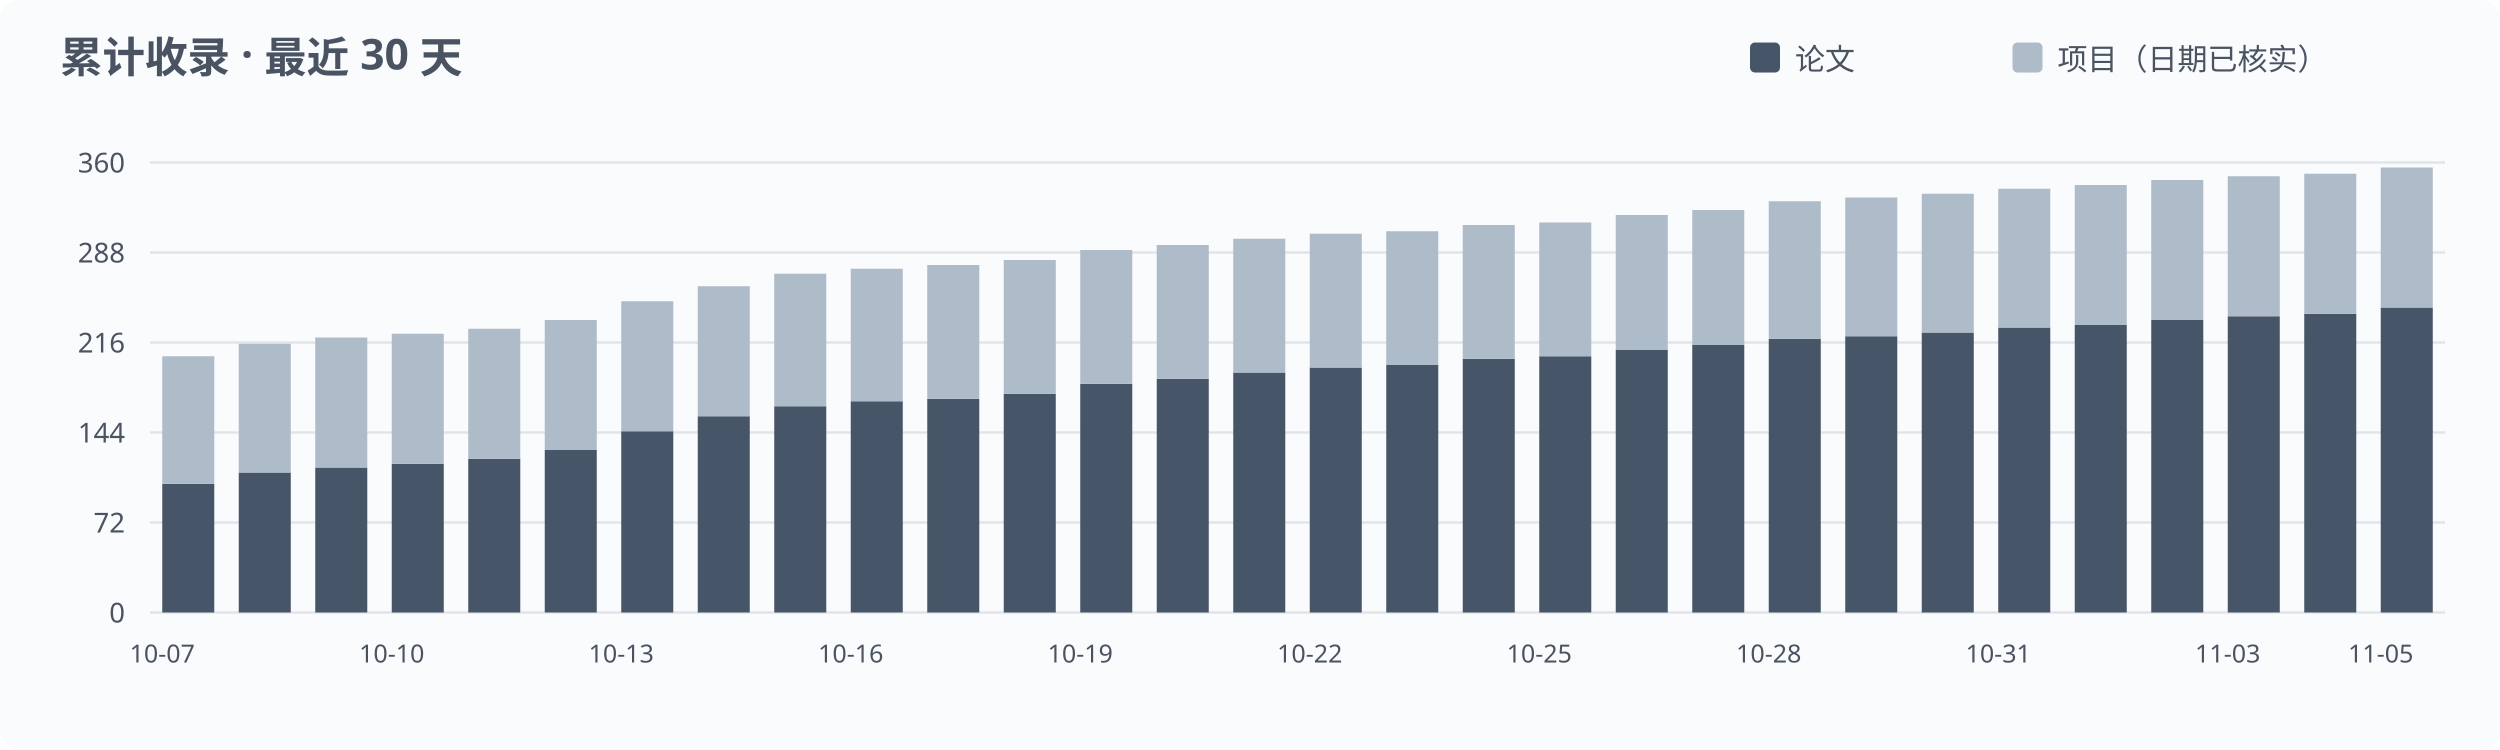
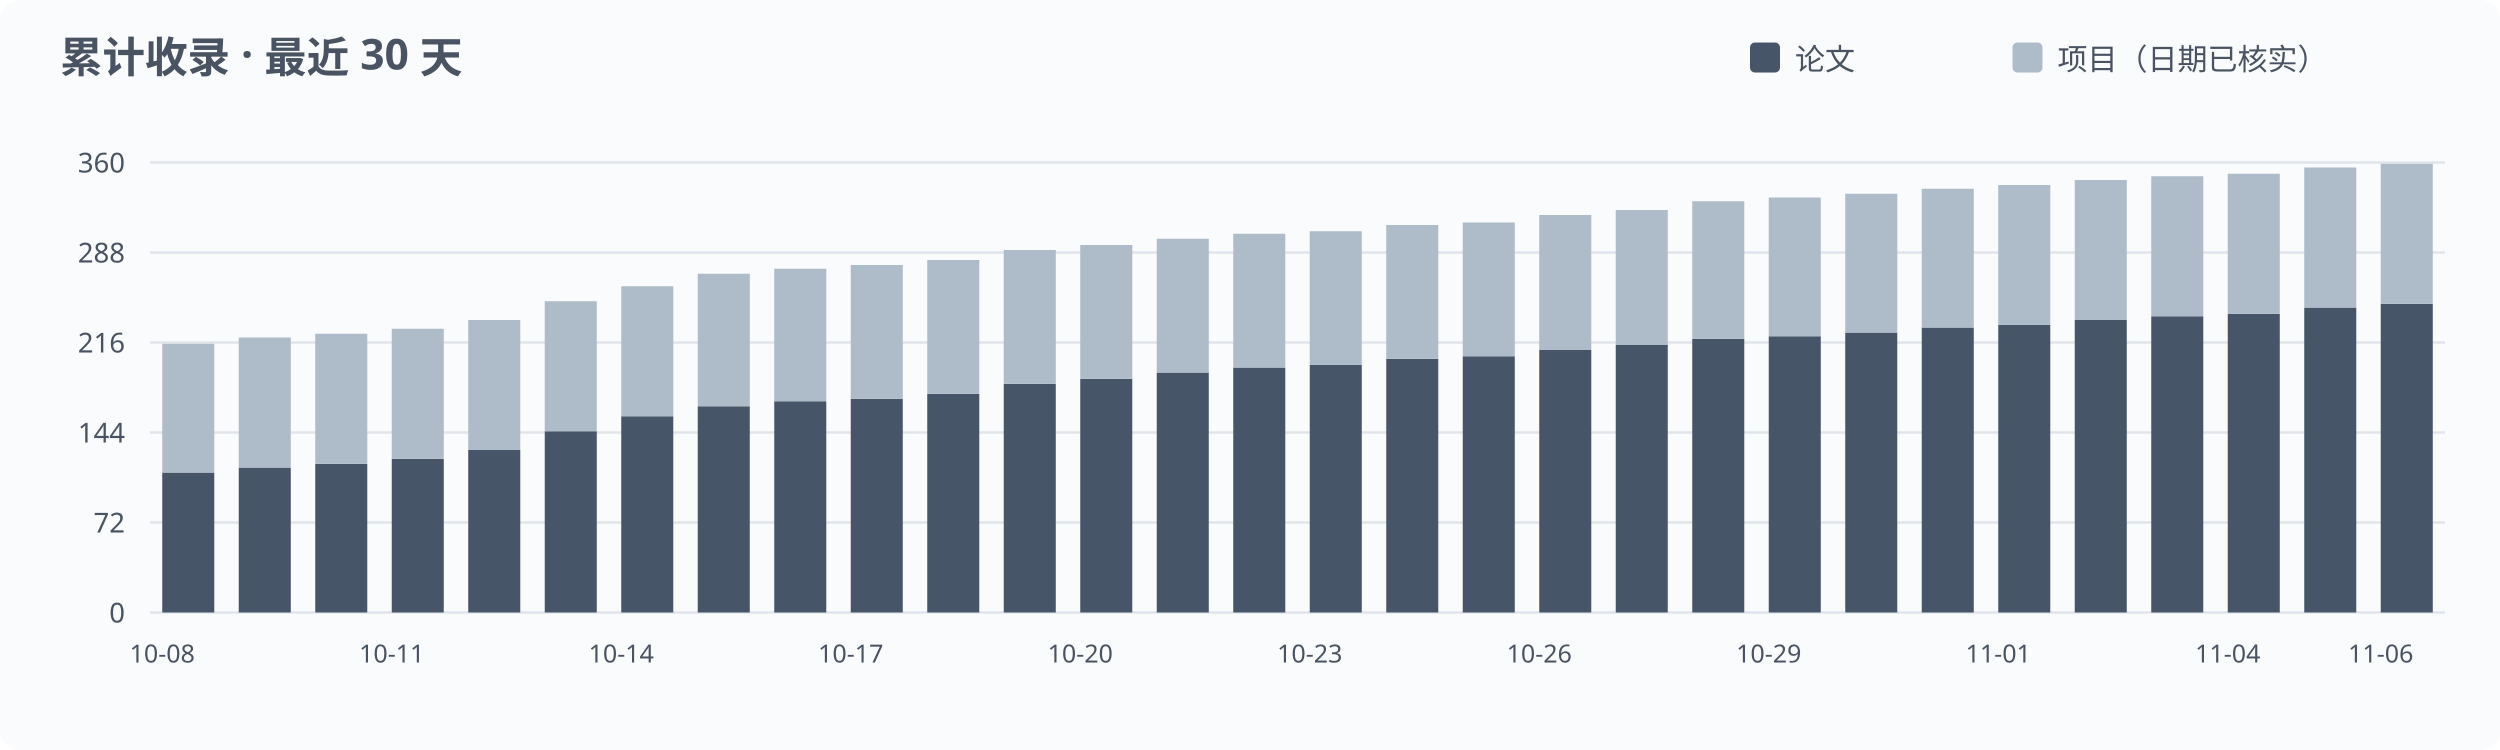
<svg xmlns="http://www.w3.org/2000/svg" width="1000" height="300" viewBox="0 0 1000 300" role="img" aria-labelledby="title desc">
  <rect width="100%" height="100%" rx="8" fill="#fafbfc" />
  <g font-family="system-ui,sans-serif" fill="#495362">
    <text x="24" y="29" font-size="17" font-weight="600">累计收录 · 最近 30 天</text>
    <rect x="700" y="17" width="12" height="12" rx="2" fill="#475569" />
    <text x="718" y="28" font-size="12">论文</text>
    <rect x="805" y="17" width="12" height="12" rx="2" fill="#aebbc9" />
    <text x="823" y="28" font-size="12">项目（日期已核实）</text>
    <path d="M60 245.0H978" stroke="#e1e5ea" />
    <text x="50" y="249.0" text-anchor="end" font-size="11">0</text>
    <path d="M60 209.0H978" stroke="#e1e5ea" />
    <text x="50" y="213.0" text-anchor="end" font-size="11">72</text>
    <path d="M60 173.0H978" stroke="#e1e5ea" />
    <text x="50" y="177.0" text-anchor="end" font-size="11">144</text>
    <path d="M60 137.0H978" stroke="#e1e5ea" />
    <text x="50" y="141.0" text-anchor="end" font-size="11">216</text>
    <path d="M60 101.0H978" stroke="#e1e5ea" />
    <text x="50" y="105.0" text-anchor="end" font-size="11">288</text>
    <path d="M60 65.0H978" stroke="#e1e5ea" />
    <text x="50" y="69.0" text-anchor="end" font-size="11">360</text>
-     <rect x="64.90" y="193.50" width="20.81" height="51.50" fill="#475569" />
-     <rect x="64.90" y="142.50" width="20.81" height="51.00" fill="#aebbc9" />
-     <text x="64.90" y="265" text-anchor="middle" font-size="10">10-07</text>
-     <rect x="95.50" y="189.00" width="20.81" height="56.00" fill="#475569" />
-     <rect x="95.50" y="137.50" width="20.81" height="51.50" fill="#aebbc9" />
-     <rect x="126.10" y="187.00" width="20.81" height="58.00" fill="#475569" />
-     <rect x="126.10" y="135.00" width="20.81" height="52.00" fill="#aebbc9" />
-     <rect x="156.70" y="185.50" width="20.81" height="59.50" fill="#475569" />
-     <rect x="156.70" y="133.50" width="20.81" height="52.00" fill="#aebbc9" />
-     <text x="156.70" y="265" text-anchor="middle" font-size="10">10-10</text>
-     <rect x="187.30" y="183.50" width="20.81" height="61.50" fill="#475569" />
-     <rect x="187.30" y="131.50" width="20.81" height="52.00" fill="#aebbc9" />
-     <rect x="217.90" y="180.00" width="20.81" height="65.00" fill="#475569" />
-     <rect x="217.90" y="128.00" width="20.81" height="52.00" fill="#aebbc9" />
-     <rect x="248.50" y="172.50" width="20.81" height="72.50" fill="#475569" />
-     <rect x="248.50" y="120.50" width="20.81" height="52.00" fill="#aebbc9" />
-     <text x="248.50" y="265" text-anchor="middle" font-size="10">10-13</text>
-     <rect x="279.10" y="166.50" width="20.81" height="78.50" fill="#475569" />
-     <rect x="279.10" y="114.50" width="20.81" height="52.00" fill="#aebbc9" />
-     <rect x="309.70" y="162.50" width="20.81" height="82.50" fill="#475569" />
-     <rect x="309.70" y="109.50" width="20.81" height="53.00" fill="#aebbc9" />
-     <rect x="340.30" y="160.50" width="20.81" height="84.50" fill="#475569" />
-     <rect x="340.30" y="107.50" width="20.81" height="53.00" fill="#aebbc9" />
-     <text x="340.30" y="265" text-anchor="middle" font-size="10">10-16</text>
-     <rect x="370.90" y="159.50" width="20.81" height="85.50" fill="#475569" />
-     <rect x="370.90" y="106.00" width="20.81" height="53.50" fill="#aebbc9" />
-     <rect x="401.50" y="157.50" width="20.81" height="87.50" fill="#475569" />
-     <rect x="401.50" y="104.00" width="20.81" height="53.50" fill="#aebbc9" />
-     <rect x="432.10" y="153.50" width="20.81" height="91.50" fill="#475569" />
-     <rect x="432.10" y="100.00" width="20.81" height="53.50" fill="#aebbc9" />
-     <text x="432.10" y="265" text-anchor="middle" font-size="10">10-19</text>
-     <rect x="462.70" y="151.50" width="20.81" height="93.50" fill="#475569" />
-     <rect x="462.70" y="98.00" width="20.81" height="53.50" fill="#aebbc9" />
-     <rect x="493.30" y="149.00" width="20.81" height="96.00" fill="#475569" />
-     <rect x="493.30" y="95.50" width="20.81" height="53.50" fill="#aebbc9" />
-     <rect x="523.90" y="147.00" width="20.81" height="98.00" fill="#475569" />
-     <rect x="523.90" y="93.50" width="20.81" height="53.50" fill="#aebbc9" />
-     <text x="523.90" y="265" text-anchor="middle" font-size="10">10-22</text>
-     <rect x="554.50" y="146.00" width="20.81" height="99.00" fill="#475569" />
-     <rect x="554.50" y="92.50" width="20.81" height="53.50" fill="#aebbc9" />
-     <rect x="585.10" y="143.50" width="20.81" height="101.50" fill="#475569" />
-     <rect x="585.10" y="90.00" width="20.81" height="53.50" fill="#aebbc9" />
-     <rect x="615.70" y="142.50" width="20.81" height="102.50" fill="#475569" />
-     <rect x="615.70" y="89.00" width="20.81" height="53.50" fill="#aebbc9" />
-     <text x="615.70" y="265" text-anchor="middle" font-size="10">10-25</text>
-     <rect x="646.30" y="140.00" width="20.81" height="105.00" fill="#475569" />
-     <rect x="646.30" y="86.00" width="20.81" height="54.00" fill="#aebbc9" />
-     <rect x="676.90" y="138.00" width="20.81" height="107.00" fill="#475569" />
-     <rect x="676.90" y="84.00" width="20.81" height="54.00" fill="#aebbc9" />
-     <rect x="707.50" y="135.50" width="20.81" height="109.50" fill="#475569" />
-     <rect x="707.50" y="80.50" width="20.81" height="55.00" fill="#aebbc9" />
-     <text x="707.50" y="265" text-anchor="middle" font-size="10">10-28</text>
-     <rect x="738.10" y="134.50" width="20.81" height="110.50" fill="#475569" />
-     <rect x="738.10" y="79.00" width="20.81" height="55.50" fill="#aebbc9" />
-     <rect x="768.70" y="133.00" width="20.81" height="112.00" fill="#475569" />
-     <rect x="768.70" y="77.50" width="20.81" height="55.50" fill="#aebbc9" />
-     <rect x="799.30" y="131.00" width="20.81" height="114.00" fill="#475569" />
-     <rect x="799.30" y="75.50" width="20.81" height="55.50" fill="#aebbc9" />
-     <text x="799.30" y="265" text-anchor="middle" font-size="10">10-31</text>
-     <rect x="829.90" y="130.00" width="20.81" height="115.00" fill="#475569" />
-     <rect x="829.90" y="74.00" width="20.81" height="56.00" fill="#aebbc9" />
-     <rect x="860.50" y="128.00" width="20.81" height="117.00" fill="#475569" />
-     <rect x="860.50" y="72.00" width="20.81" height="56.00" fill="#aebbc9" />
-     <rect x="891.10" y="126.50" width="20.81" height="118.50" fill="#475569" />
-     <rect x="891.10" y="70.50" width="20.81" height="56.00" fill="#aebbc9" />
-     <text x="891.10" y="265" text-anchor="middle" font-size="10">11-03</text>
-     <rect x="921.70" y="125.50" width="20.81" height="119.50" fill="#475569" />
-     <rect x="921.70" y="69.50" width="20.81" height="56.00" fill="#aebbc9" />
-     <rect x="952.30" y="123.00" width="20.81" height="122.00" fill="#475569" />
-     <rect x="952.30" y="67.00" width="20.81" height="56.00" fill="#aebbc9" />
-     <text x="952.30" y="265" text-anchor="middle" font-size="10">11-05</text>
+     <rect x="64.90" y="189.00" width="20.81" height="56.00" fill="#475569" />
+     <rect x="64.90" y="137.50" width="20.81" height="51.50" fill="#aebbc9" />
+     <text x="64.90" y="265" text-anchor="middle" font-size="10">10-08</text>
+     <rect x="95.50" y="187.00" width="20.81" height="58.00" fill="#475569" />
+     <rect x="95.50" y="135.00" width="20.81" height="52.00" fill="#aebbc9" />
+     <rect x="126.10" y="185.50" width="20.81" height="59.50" fill="#475569" />
+     <rect x="126.10" y="133.50" width="20.81" height="52.00" fill="#aebbc9" />
+     <rect x="156.70" y="183.50" width="20.81" height="61.50" fill="#475569" />
+     <rect x="156.70" y="131.50" width="20.81" height="52.00" fill="#aebbc9" />
+     <text x="156.70" y="265" text-anchor="middle" font-size="10">10-11</text>
+     <rect x="187.30" y="180.00" width="20.81" height="65.00" fill="#475569" />
+     <rect x="187.30" y="128.00" width="20.81" height="52.00" fill="#aebbc9" />
+     <rect x="217.90" y="172.50" width="20.81" height="72.50" fill="#475569" />
+     <rect x="217.90" y="120.50" width="20.81" height="52.00" fill="#aebbc9" />
+     <rect x="248.50" y="166.50" width="20.81" height="78.50" fill="#475569" />
+     <rect x="248.50" y="114.50" width="20.81" height="52.00" fill="#aebbc9" />
+     <text x="248.50" y="265" text-anchor="middle" font-size="10">10-14</text>
+     <rect x="279.10" y="162.50" width="20.81" height="82.50" fill="#475569" />
+     <rect x="279.10" y="109.50" width="20.81" height="53.00" fill="#aebbc9" />
+     <rect x="309.70" y="160.50" width="20.81" height="84.50" fill="#475569" />
+     <rect x="309.70" y="107.50" width="20.81" height="53.00" fill="#aebbc9" />
+     <rect x="340.30" y="159.50" width="20.81" height="85.50" fill="#475569" />
+     <rect x="340.30" y="106.00" width="20.81" height="53.50" fill="#aebbc9" />
+     <text x="340.30" y="265" text-anchor="middle" font-size="10">10-17</text>
+     <rect x="370.90" y="157.50" width="20.81" height="87.50" fill="#475569" />
+     <rect x="370.90" y="104.00" width="20.81" height="53.50" fill="#aebbc9" />
+     <rect x="401.50" y="153.50" width="20.81" height="91.50" fill="#475569" />
+     <rect x="401.50" y="100.00" width="20.81" height="53.50" fill="#aebbc9" />
+     <rect x="432.10" y="151.50" width="20.81" height="93.50" fill="#475569" />
+     <rect x="432.10" y="98.00" width="20.81" height="53.50" fill="#aebbc9" />
+     <text x="432.10" y="265" text-anchor="middle" font-size="10">10-20</text>
+     <rect x="462.70" y="149.00" width="20.81" height="96.00" fill="#475569" />
+     <rect x="462.70" y="95.50" width="20.81" height="53.50" fill="#aebbc9" />
+     <rect x="493.30" y="147.00" width="20.81" height="98.00" fill="#475569" />
+     <rect x="493.30" y="93.50" width="20.81" height="53.50" fill="#aebbc9" />
+     <rect x="523.90" y="146.00" width="20.81" height="99.00" fill="#475569" />
+     <rect x="523.90" y="92.50" width="20.81" height="53.50" fill="#aebbc9" />
+     <text x="523.90" y="265" text-anchor="middle" font-size="10">10-23</text>
+     <rect x="554.50" y="143.50" width="20.81" height="101.50" fill="#475569" />
+     <rect x="554.50" y="90.00" width="20.81" height="53.50" fill="#aebbc9" />
+     <rect x="585.10" y="142.50" width="20.81" height="102.50" fill="#475569" />
+     <rect x="585.10" y="89.00" width="20.81" height="53.50" fill="#aebbc9" />
+     <rect x="615.70" y="140.00" width="20.81" height="105.00" fill="#475569" />
+     <rect x="615.70" y="86.00" width="20.81" height="54.00" fill="#aebbc9" />
+     <text x="615.70" y="265" text-anchor="middle" font-size="10">10-26</text>
+     <rect x="646.30" y="138.00" width="20.81" height="107.00" fill="#475569" />
+     <rect x="646.30" y="84.00" width="20.81" height="54.00" fill="#aebbc9" />
+     <rect x="676.90" y="135.50" width="20.81" height="109.50" fill="#475569" />
+     <rect x="676.90" y="80.50" width="20.81" height="55.00" fill="#aebbc9" />
+     <rect x="707.50" y="134.50" width="20.81" height="110.50" fill="#475569" />
+     <rect x="707.50" y="79.00" width="20.81" height="55.50" fill="#aebbc9" />
+     <text x="707.50" y="265" text-anchor="middle" font-size="10">10-29</text>
+     <rect x="738.10" y="133.00" width="20.81" height="112.00" fill="#475569" />
+     <rect x="738.10" y="77.50" width="20.81" height="55.50" fill="#aebbc9" />
+     <rect x="768.70" y="131.00" width="20.81" height="114.00" fill="#475569" />
+     <rect x="768.70" y="75.50" width="20.81" height="55.50" fill="#aebbc9" />
+     <rect x="799.30" y="130.00" width="20.81" height="115.00" fill="#475569" />
+     <rect x="799.30" y="74.00" width="20.81" height="56.00" fill="#aebbc9" />
+     <text x="799.30" y="265" text-anchor="middle" font-size="10">11-01</text>
+     <rect x="829.90" y="128.00" width="20.81" height="117.00" fill="#475569" />
+     <rect x="829.90" y="72.00" width="20.81" height="56.00" fill="#aebbc9" />
+     <rect x="860.50" y="126.50" width="20.81" height="118.50" fill="#475569" />
+     <rect x="860.50" y="70.50" width="20.81" height="56.00" fill="#aebbc9" />
+     <rect x="891.10" y="125.50" width="20.81" height="119.50" fill="#475569" />
+     <rect x="891.10" y="69.50" width="20.81" height="56.00" fill="#aebbc9" />
+     <text x="891.10" y="265" text-anchor="middle" font-size="10">11-04</text>
+     <rect x="921.70" y="123.00" width="20.81" height="122.00" fill="#475569" />
+     <rect x="921.70" y="67.00" width="20.81" height="56.00" fill="#aebbc9" />
+     <rect x="952.30" y="121.50" width="20.81" height="123.50" fill="#475569" />
+     <rect x="952.30" y="65.50" width="20.81" height="56.00" fill="#aebbc9" />
+     <text x="952.30" y="265" text-anchor="middle" font-size="10">11-06</text>
  </g>
</svg>
